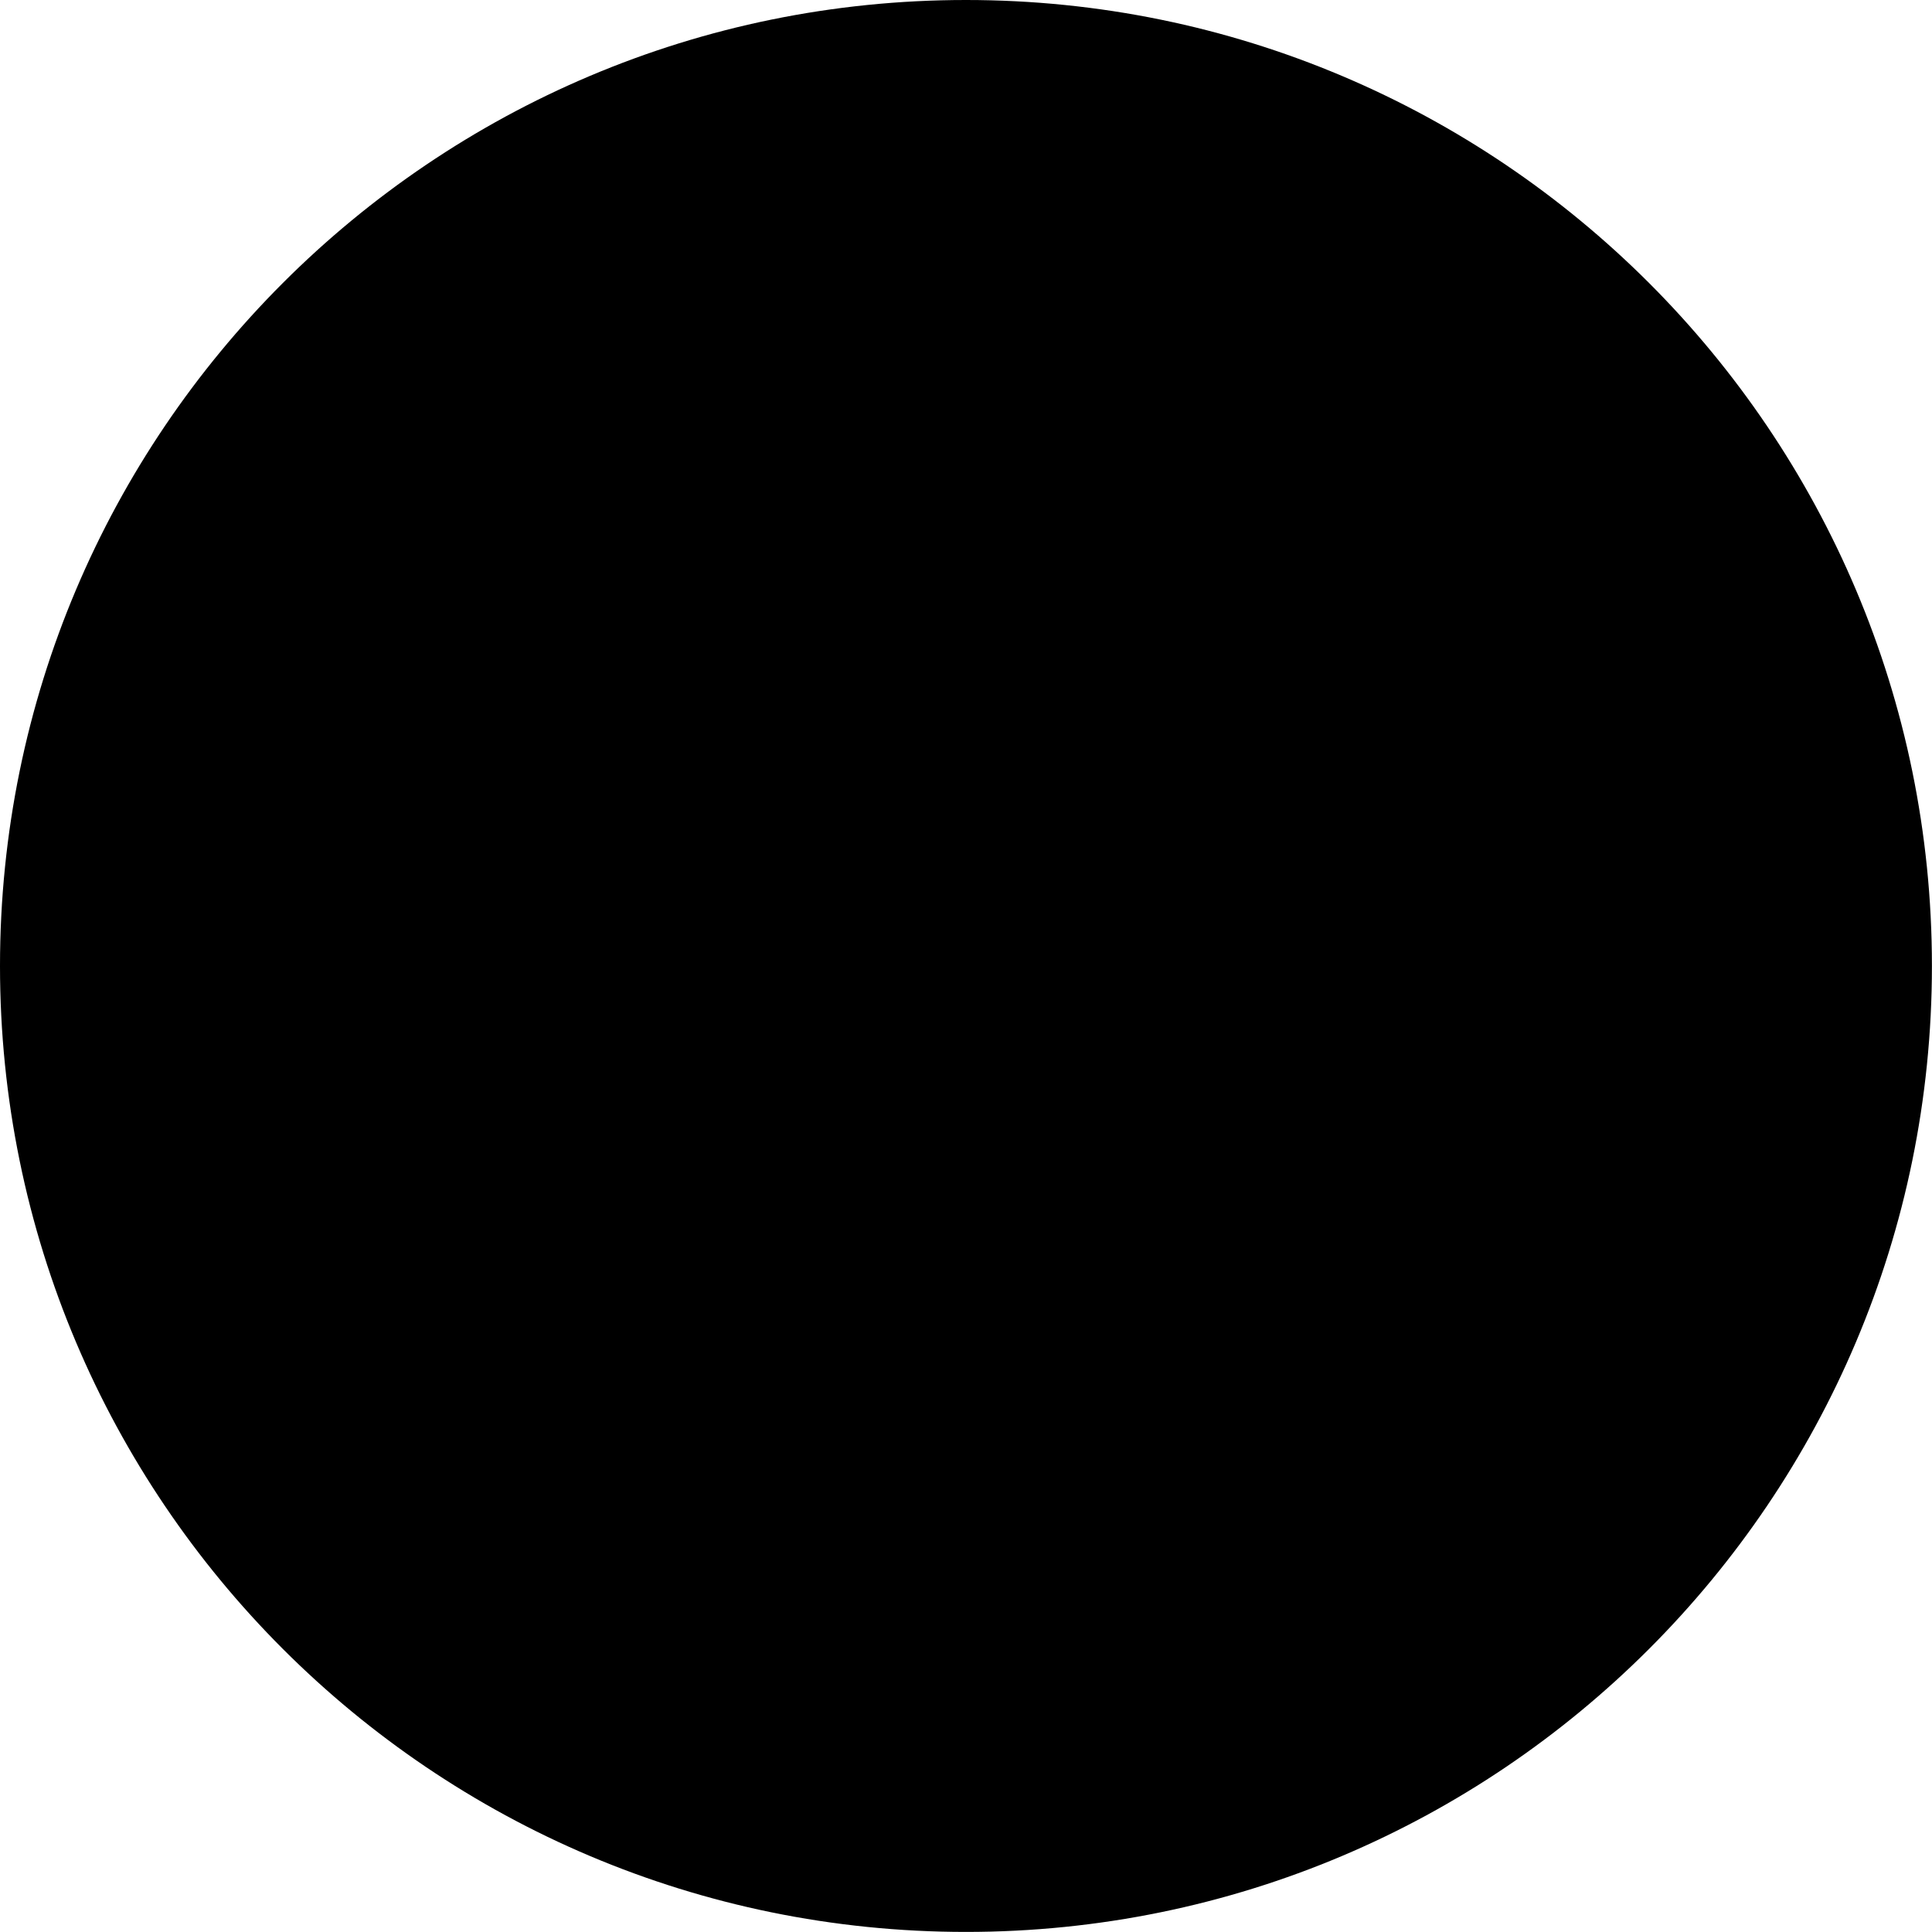
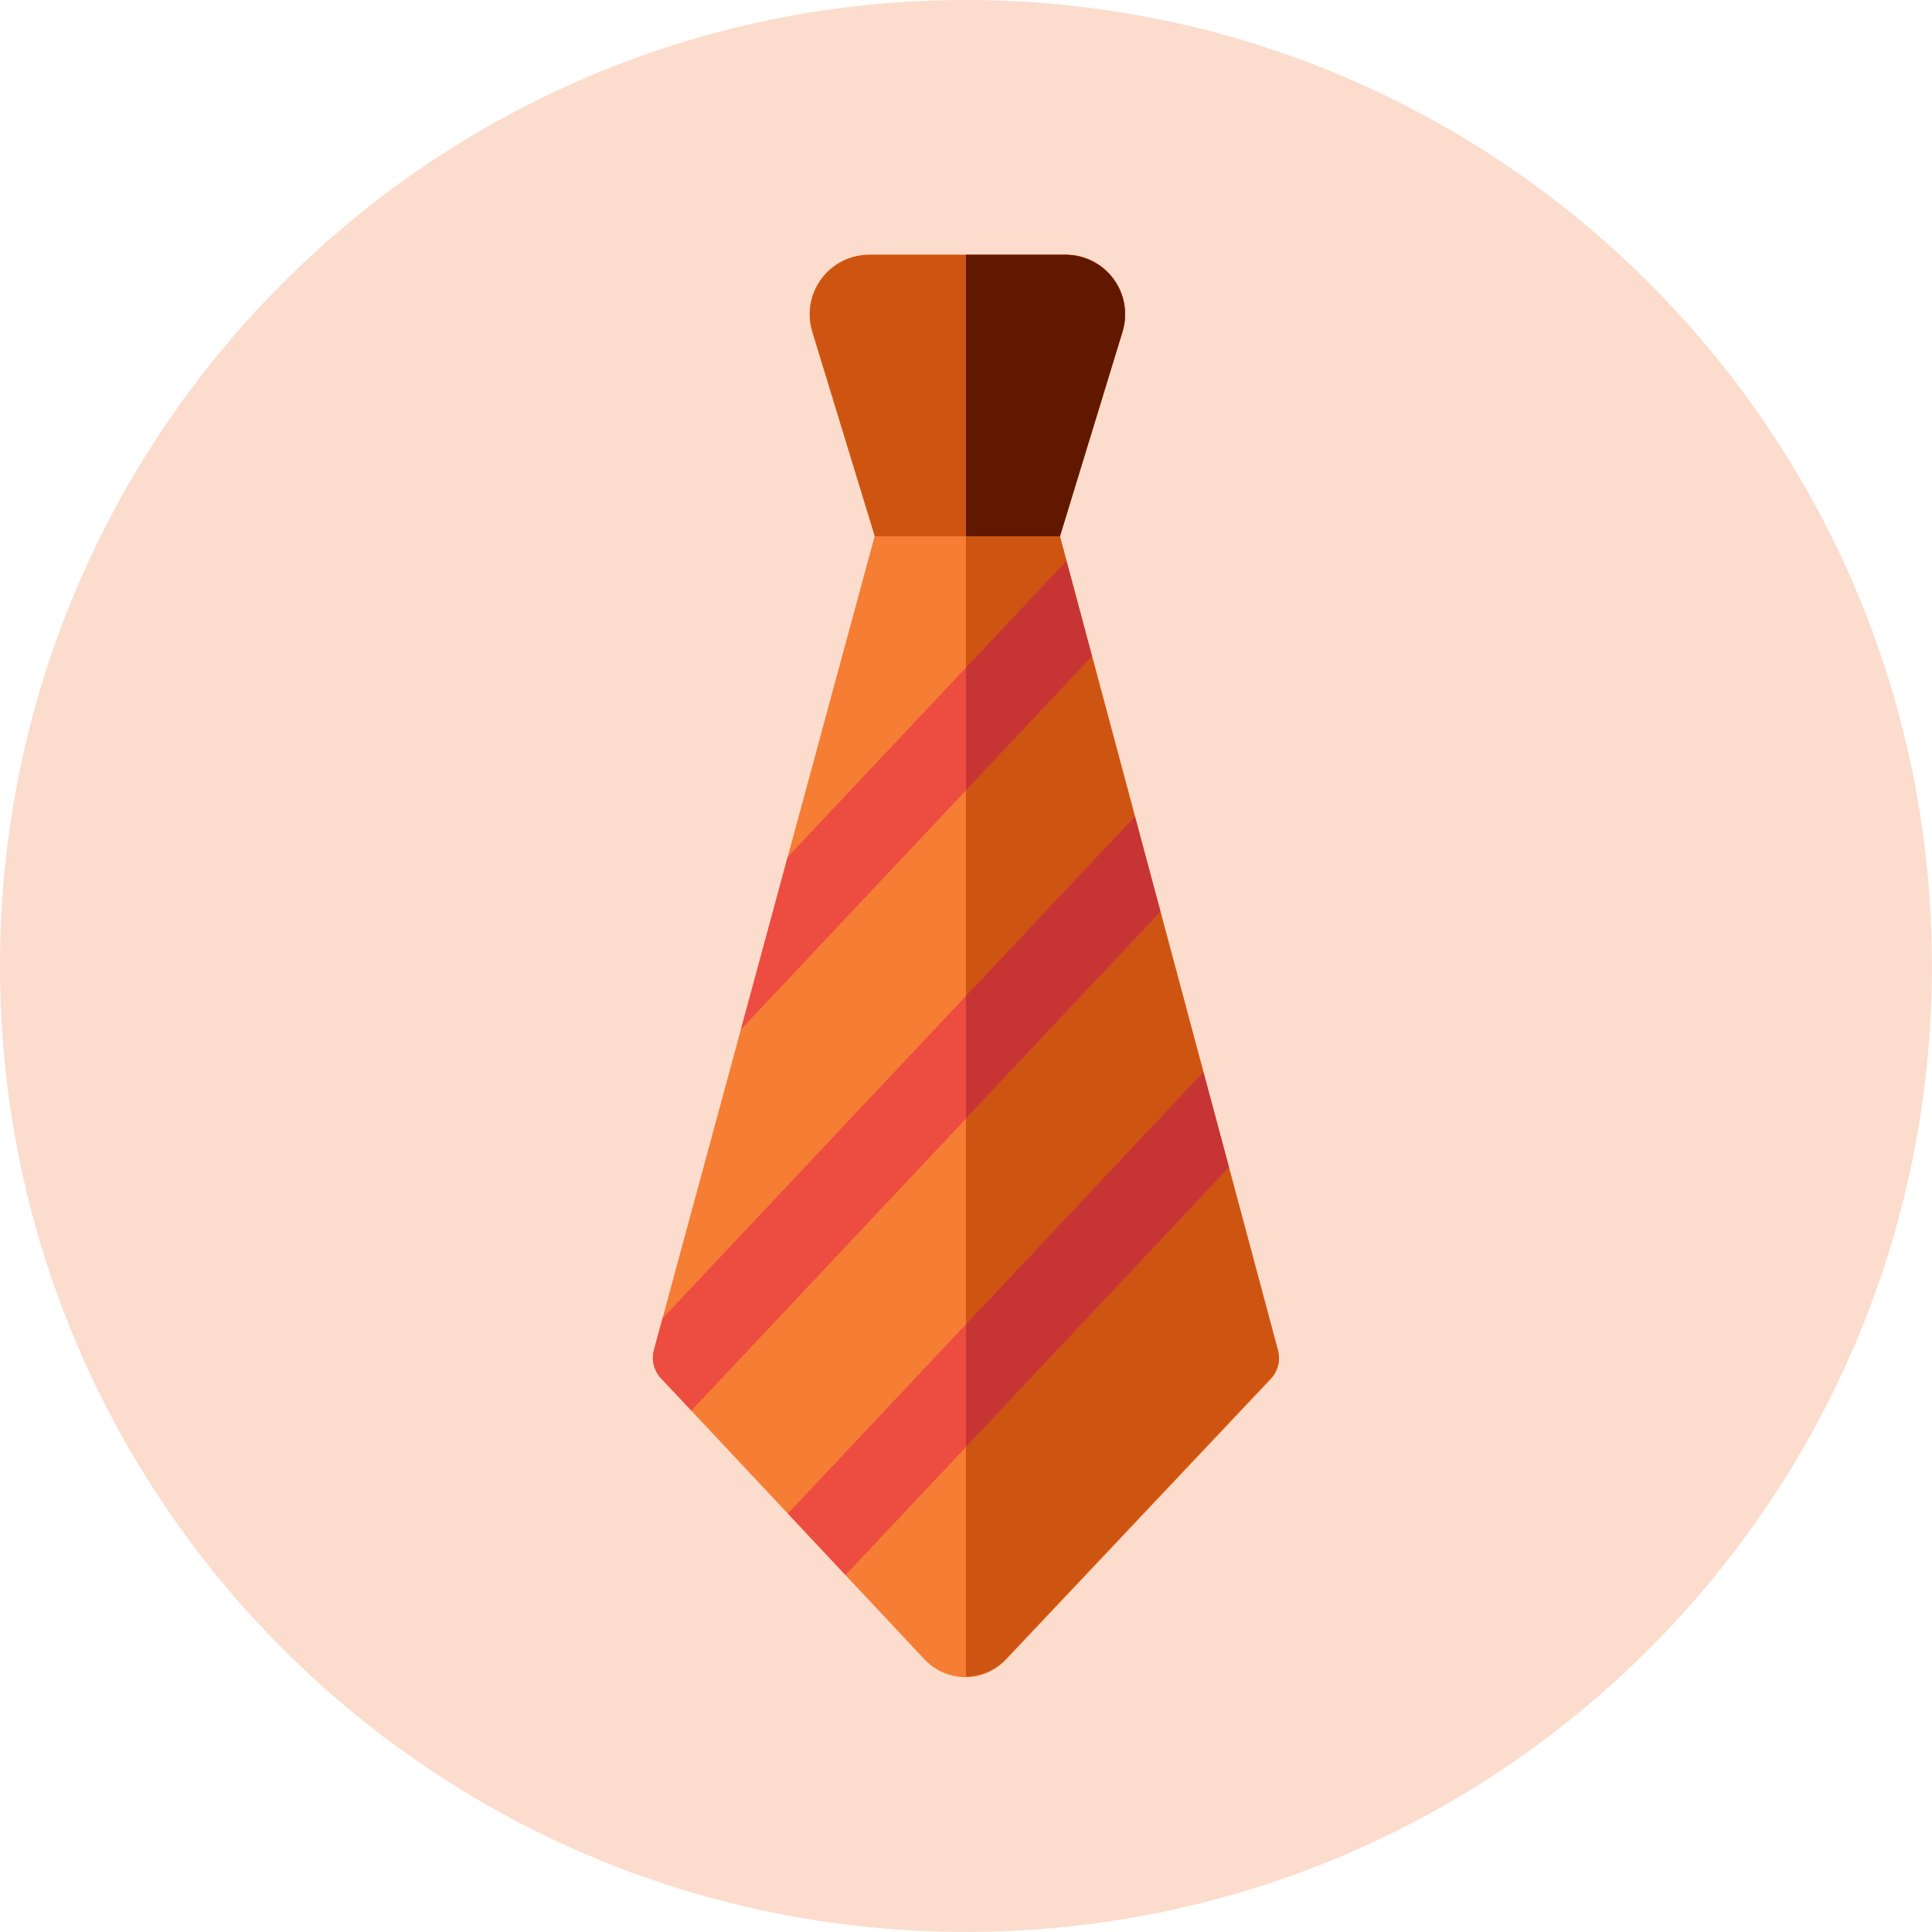
<svg xmlns="http://www.w3.org/2000/svg" viewBox="0 0 241.85 241.85">
  <defs>
    <style>.cls-1{fill:#fcdccc;}.cls-2{fill:#f57d34;}.cls-3{fill:#ce5511;}.cls-4{fill:#601800;}.cls-5{fill:#ed4c41;}.cls-6{fill:#c63434;}</style>
  </defs>
  <g id="Layer_2" data-name="Layer 2">
    <g id="Layer_1-2" data-name="Layer 1">
-       <circle className="cls-1" cx="120.92" cy="120.92" r="120.92" />
-       <path className="cls-2" d="M160,169.12l-27.32-102,7.84-25.61a7.45,7.45,0,0,0-7.12-9.63H108.82a7.45,7.45,0,0,0-7.13,9.63l7.81,25.59L81.86,169a3.74,3.74,0,0,0,.88,3.53l33,35.2a7,7,0,0,0,10.21,0l33.13-35.09a3.75,3.75,0,0,0,.89-3.53Z" />
-       <path className="cls-3" d="M160,169.12l-27.32-102,7.84-25.61a7.45,7.45,0,0,0-7.12-9.63H120.92v178a6.93,6.93,0,0,0,5-2.2l33.13-35.1A3.72,3.72,0,0,0,160,169.12Z" />
-       <path className="cls-3" d="M132.68,67.14H109.52l-7.83-25.61a7.45,7.45,0,0,1,7.13-9.63h24.57a7.45,7.45,0,0,1,7.12,9.63Z" />
-       <path className="cls-4" d="M133.39,31.9H120.92V67.14h11.76l7.83-25.61A7.45,7.45,0,0,0,133.39,31.9Z" />
-       <path className="cls-5" d="M150.63,134.2l-52,55.27,7.21,7.69,48-51Z" />
-       <path className="cls-5" d="M142.06,102.21,82.93,165.05,81.86,169a3.74,3.74,0,0,0,.88,3.53l3.8,4.05,58.72-62.42Z" />
-       <path className="cls-5" d="M133.49,70.22,98.6,107.29l-5.85,21.58,43.94-46.7Z" />
-       <path className="cls-6" d="M120.92,181.13V165.78" />
-       <path className="cls-6" d="M150.63,134.2l-29.71,31.58v15.35l32.92-35Z" />
-       <path className="cls-6" d="M142.06,102.21l-21.14,22.46V140l24.34-25.87Z" />
-       <path className="cls-6" d="M120.92,140V124.67" />
-       <path className="cls-6" d="M133.49,70.22,120.92,83.57V98.92l15.77-16.75Z" />
-       <path className="cls-6" d="M120.92,98.92V83.57" />
+       <circle class="cls-1" cx="120.92" cy="120.92" r="120.92" />
+       <path class="cls-2" d="M160,169.12l-27.32-102,7.84-25.61a7.45,7.45,0,0,0-7.12-9.63H108.82a7.45,7.45,0,0,0-7.13,9.63l7.81,25.59L81.86,169a3.74,3.74,0,0,0,.88,3.53l33,35.2a7,7,0,0,0,10.21,0l33.13-35.09a3.75,3.75,0,0,0,.89-3.53Z" />
+       <path class="cls-3" d="M160,169.12l-27.32-102,7.84-25.61a7.45,7.45,0,0,0-7.12-9.63H120.92v178a6.93,6.93,0,0,0,5-2.2l33.13-35.1A3.72,3.72,0,0,0,160,169.12Z" />
+       <path class="cls-3" d="M132.68,67.14H109.52l-7.83-25.61a7.45,7.45,0,0,1,7.13-9.63h24.57a7.45,7.45,0,0,1,7.12,9.63Z" />
+       <path class="cls-4" d="M133.39,31.9H120.92V67.14h11.76l7.83-25.61A7.45,7.45,0,0,0,133.39,31.9Z" />
+       <path class="cls-5" d="M150.63,134.2l-52,55.27,7.21,7.69,48-51Z" />
+       <path class="cls-5" d="M142.06,102.21,82.93,165.05,81.86,169a3.74,3.74,0,0,0,.88,3.53l3.8,4.05,58.72-62.42Z" />
+       <path class="cls-5" d="M133.49,70.22,98.6,107.29l-5.85,21.58,43.94-46.7Z" />
+       <path class="cls-6" d="M120.92,181.13V165.78" />
+       <path class="cls-6" d="M150.63,134.2l-29.71,31.58v15.35l32.92-35Z" />
+       <path class="cls-6" d="M142.06,102.21l-21.14,22.46V140l24.34-25.87Z" />
+       <path class="cls-6" d="M120.92,140V124.67" />
+       <path class="cls-6" d="M133.49,70.22,120.92,83.57V98.92l15.77-16.75Z" />
+       <path class="cls-6" d="M120.92,98.92V83.57" />
    </g>
  </g>
</svg>
